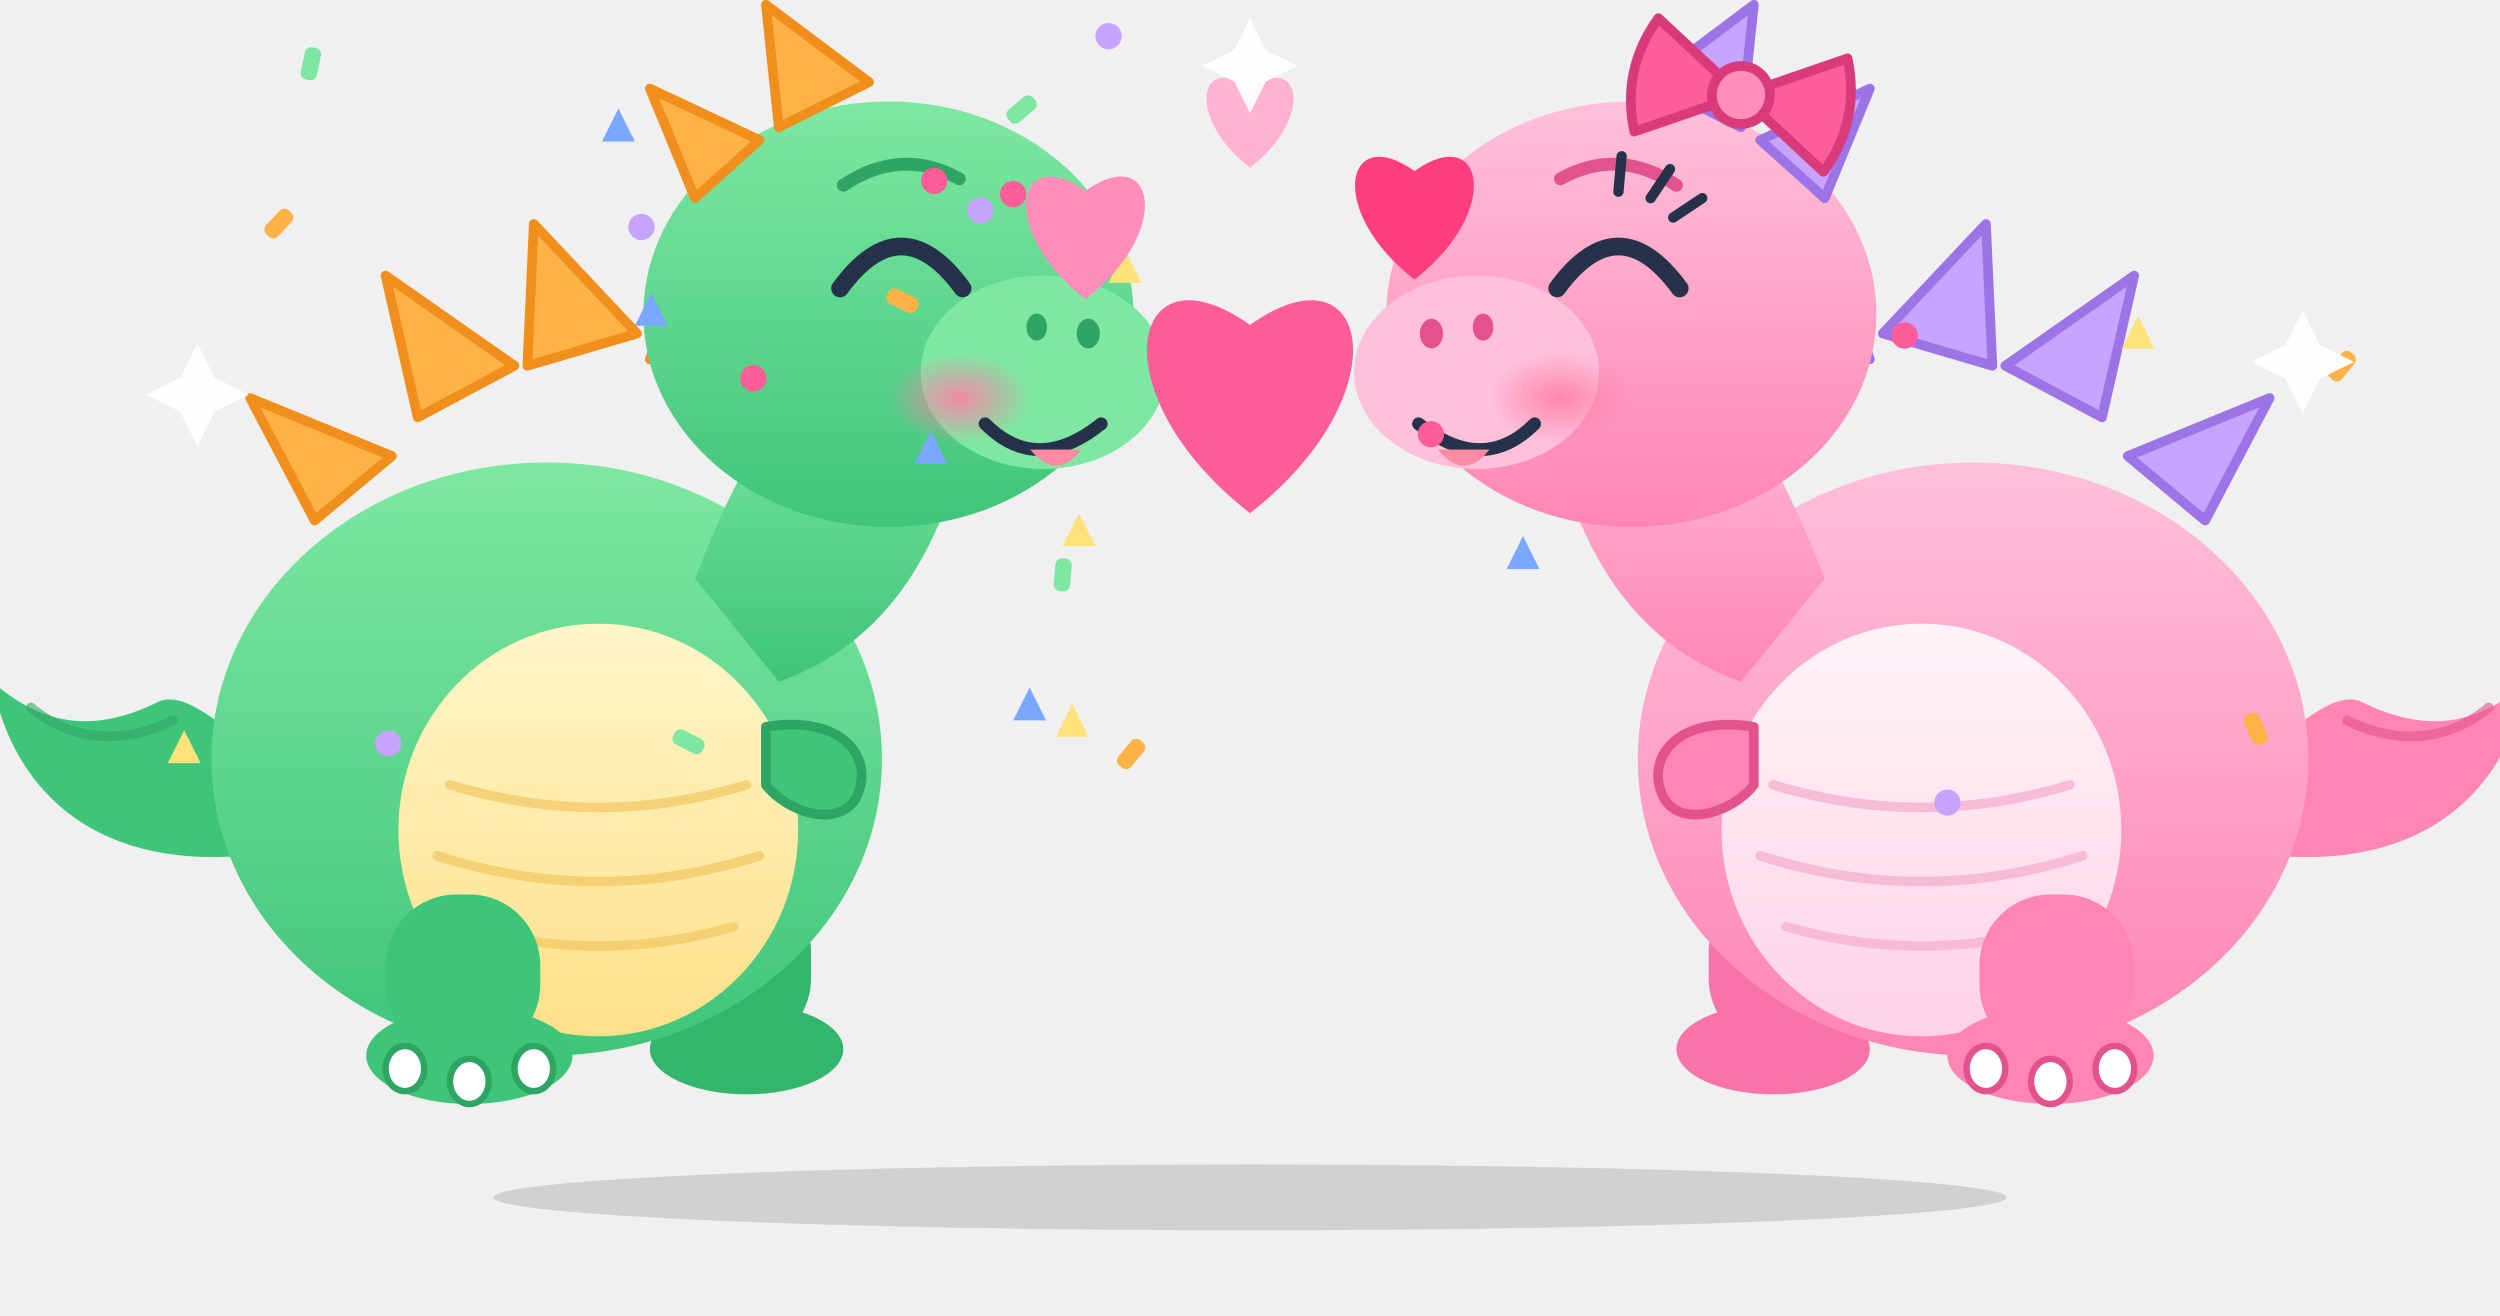
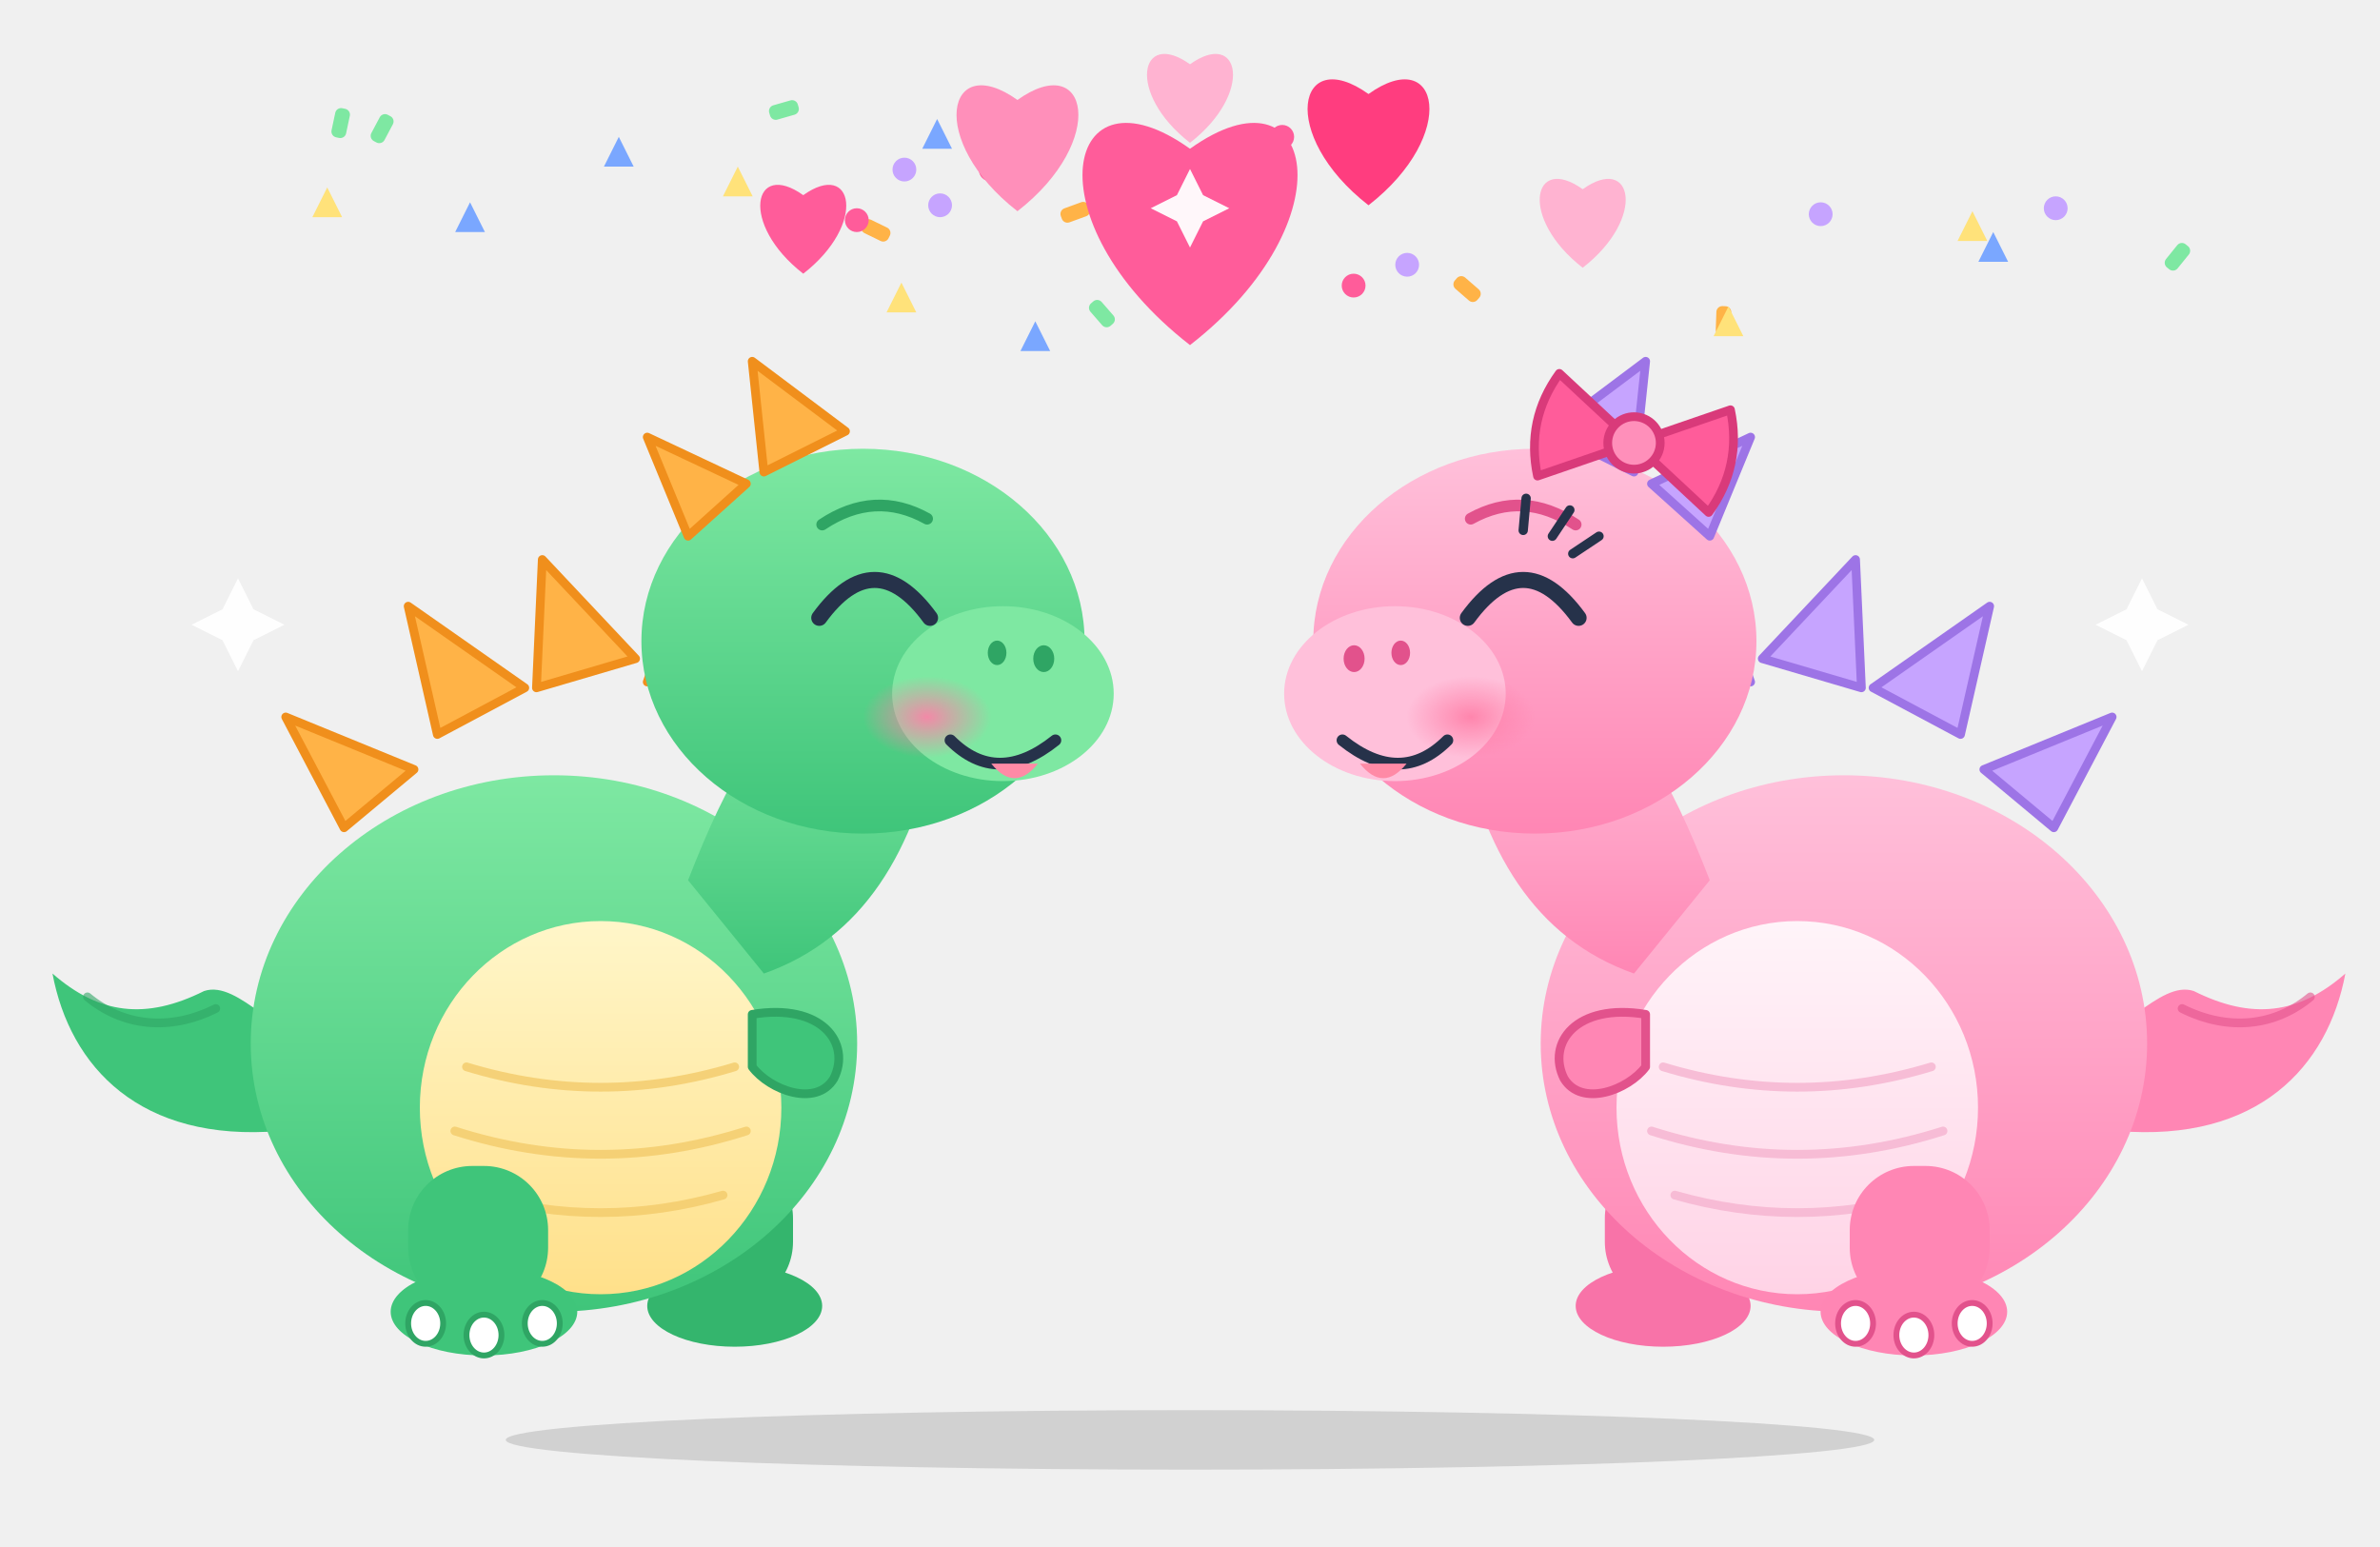
- <svg xmlns="http://www.w3.org/2000/svg" viewBox="0 0 760 400" width="760" height="400" role="img" aria-label="Two cute cartoon dinosaurs, a green boy and a pink girl with a bow">
+ <svg xmlns="http://www.w3.org/2000/svg" viewBox="-20 -120 800 520" width="800" height="520" role="img" aria-label="Two cute cartoon dinosaurs, a green boy and a pink girl with a bow">
  <defs>
    <linearGradient id="bodyB" x1="0" y1="0" x2="0" y2="1">
      <stop offset="0" stop-color="#7ee8a2" />
      <stop offset="1" stop-color="#3fc57a" />
    </linearGradient>
    <linearGradient id="bellyB" x1="0" y1="0" x2="0" y2="1">
      <stop offset="0" stop-color="#fff6c9" />
      <stop offset="1" stop-color="#ffe08a" />
    </linearGradient>
    <radialGradient id="cheekB" cx="0.5" cy="0.5" r="0.5">
      <stop offset="0" stop-color="#ff7fa8" stop-opacity=".9" />
      <stop offset="1" stop-color="#ff7fa8" stop-opacity="0" />
    </radialGradient>
  </defs>
  <defs>
    <linearGradient id="bodyG" x1="0" y1="0" x2="0" y2="1">
      <stop offset="0" stop-color="#ffc0da" />
      <stop offset="1" stop-color="#ff86b4" />
    </linearGradient>
    <linearGradient id="bellyG" x1="0" y1="0" x2="0" y2="1">
      <stop offset="0" stop-color="#fff4f9" />
      <stop offset="1" stop-color="#ffd3e6" />
    </linearGradient>
    <radialGradient id="cheekG" cx="0.5" cy="0.5" r="0.5">
      <stop offset="0" stop-color="#ff7fa8" stop-opacity=".9" />
      <stop offset="1" stop-color="#ff7fa8" stop-opacity="0" />
    </radialGradient>
  </defs>
  <ellipse cx="380" cy="364" rx="230" ry="10" fill="#000" opacity=".13" />
  <g transform="translate(-20 -26) scale(.98)">
    <path d="M96 292 C48 296 24 270 18 238 C34 252 50 254 70 244 C82 240 96 262 112 262 Z" fill="#3fc57a" />
    <path d="M30 246 C42 256 58 258 74 250" fill="none" stroke="#2fa564" stroke-width="3" stroke-linecap="round" opacity=".6" />
    <g fill="#ffb347" stroke="#f08f1c" stroke-width="3" stroke-linejoin="round">
      <path d="M118 188 L98 150 L142 168 Z" />
      <path d="M150 156 L140 112 L180 140 Z" />
      <path d="M184 140 L186 96 L218 130 Z" />
      <path d="M222 138 L236 98 L258 138 Z" />
    </g>
    <rect x="226" y="300" width="46" height="52" rx="22" fill="#34b56d" />
    <ellipse cx="252" cy="352" rx="30" ry="14" fill="#34b56d" />
    <ellipse cx="190" cy="262" rx="104" ry="92" fill="url(#bodyB)" />
    <ellipse cx="206" cy="284" rx="62" ry="64" fill="url(#bellyB)" />
    <path d="M160 270 q46 14 92 0 M156 292 q50 16 100 0 M164 314 q42 12 84 0" fill="none" stroke="#f3cb6a" stroke-width="3" stroke-linecap="round" opacity=".8" />
    <rect x="140" y="304" width="48" height="50" rx="22" fill="#3fc57a" />
    <ellipse cx="166" cy="354" rx="32" ry="15" fill="#3fc57a" />
    <g fill="#fff" stroke="#2fa564" stroke-width="2">
      <ellipse cx="146" cy="358" rx="6" ry="7" />
      <ellipse cx="166" cy="362" rx="6" ry="7" />
      <ellipse cx="186" cy="358" rx="6" ry="7" />
    </g>
    <path d="M258 252 C282 248 292 262 286 274 C280 284 264 278 258 270 Z" fill="#3fc57a" stroke="#2fa564" stroke-width="3" stroke-linejoin="round" />
    <path d="M236 206 C250 170 262 150 282 138 L322 154 C314 196 296 226 262 238 Z" fill="url(#bodyB)" />
    <ellipse cx="296" cy="124" rx="76" ry="66" fill="url(#bodyB)" />
    <g fill="#ffb347" stroke="#f08f1c" stroke-width="3" stroke-linejoin="round">
      <path d="M236 88 L222 54 L256 70 Z" />
      <path d="M262 66 L258 28 L290 52 Z" />
    </g>
    <ellipse cx="344" cy="142" rx="38" ry="30" fill="#7ee8a2" />
    <ellipse cx="358" cy="130" rx="3.6" ry="4.6" fill="#2fa564" />
    <ellipse cx="342" cy="128" rx="3.2" ry="4.2" fill="#2fa564" />
    <path d="M281 116 q19 -26 38 0" fill="none" stroke="#26324a" stroke-width="5.5" stroke-linecap="round" />
    <path d="M282 84 q18 -12 36 -2" fill="none" stroke="#2fa564" stroke-width="4" stroke-linecap="round" />
    <ellipse cx="318" cy="150" rx="22" ry="14" fill="url(#cheekB)" />
    <path d="M326 158 q16 16 36 0" fill="none" stroke="#26324a" stroke-width="4" stroke-linecap="round" />
    <path d="M340 166 q8 10 16 0 z" fill="#ff8aa6" />
  </g>
  <g transform="translate(786 -26) scale(-.98 .98)">
    <path d="M96 292 C48 296 24 270 18 238 C34 252 50 254 70 244 C82 240 96 262 112 262 Z" fill="#ff86b4" />
    <path d="M30 246 C42 256 58 258 74 250" fill="none" stroke="#e2528c" stroke-width="3" stroke-linecap="round" opacity=".6" />
    <g fill="#c6a4ff" stroke="#9d74e6" stroke-width="3" stroke-linejoin="round">
      <path d="M118 188 L98 150 L142 168 Z" />
      <path d="M150 156 L140 112 L180 140 Z" />
      <path d="M184 140 L186 96 L218 130 Z" />
      <path d="M222 138 L236 98 L258 138 Z" />
    </g>
    <rect x="226" y="300" width="46" height="52" rx="22" fill="#f873a8" />
    <ellipse cx="252" cy="352" rx="30" ry="14" fill="#f873a8" />
    <ellipse cx="190" cy="262" rx="104" ry="92" fill="url(#bodyG)" />
    <ellipse cx="206" cy="284" rx="62" ry="64" fill="url(#bellyG)" />
    <path d="M160 270 q46 14 92 0 M156 292 q50 16 100 0 M164 314 q42 12 84 0" fill="none" stroke="#f5b3cf" stroke-width="3" stroke-linecap="round" opacity=".8" />
    <rect x="140" y="304" width="48" height="50" rx="22" fill="#ff86b4" />
    <ellipse cx="166" cy="354" rx="32" ry="15" fill="#ff86b4" />
    <g fill="#fff" stroke="#e2528c" stroke-width="2">
      <ellipse cx="146" cy="358" rx="6" ry="7" />
      <ellipse cx="166" cy="362" rx="6" ry="7" />
      <ellipse cx="186" cy="358" rx="6" ry="7" />
    </g>
    <path d="M258 252 C282 248 292 262 286 274 C280 284 264 278 258 270 Z" fill="#ff86b4" stroke="#e2528c" stroke-width="3" stroke-linejoin="round" />
    <path d="M236 206 C250 170 262 150 282 138 L322 154 C314 196 296 226 262 238 Z" fill="url(#bodyG)" />
    <ellipse cx="296" cy="124" rx="76" ry="66" fill="url(#bodyG)" />
    <g fill="#c6a4ff" stroke="#9d74e6" stroke-width="3" stroke-linejoin="round">
      <path d="M236 88 L222 54 L256 70 Z" />
      <path d="M262 66 L258 28 L290 52 Z" />
    </g>
    <ellipse cx="344" cy="142" rx="38" ry="30" fill="#ffc0da" />
    <ellipse cx="358" cy="130" rx="3.6" ry="4.6" fill="#e2528c" />
    <ellipse cx="342" cy="128" rx="3.2" ry="4.2" fill="#e2528c" />
    <path d="M281 116 q19 -26 38 0" fill="none" stroke="#26324a" stroke-width="5.5" stroke-linecap="round" />
    <path d="M282 84 q18 -12 36 -2" fill="none" stroke="#e2528c" stroke-width="4" stroke-linecap="round" />
    <ellipse cx="318" cy="150" rx="22" ry="14" fill="url(#cheekG)" />
    <path d="M326 158 q16 16 36 0" fill="none" stroke="#26324a" stroke-width="4" stroke-linecap="round" />
    <path d="M340 166 q8 10 16 0 z" fill="#ff8aa6" />
    <g transform="translate(262 56) rotate(-12)">
      <path d="M0 0 L-30 -18 Q-38 0 -30 18 Z" fill="#ff5c9a" stroke="#d93a7a" stroke-width="3" stroke-linejoin="round" />
      <path d="M0 0 L30 -18 Q38 0 30 18 Z" fill="#ff5c9a" stroke="#d93a7a" stroke-width="3" stroke-linejoin="round" />
      <circle r="9" fill="#ff8fba" stroke="#d93a7a" stroke-width="3" />
    </g>
    <path d="M283 94 l-9 -6 M290 88 l-6 -9 M300 86 l-1 -11" stroke="#26324a" stroke-width="3.2" stroke-linecap="round" />
  </g>
-   <rect x="271" y="87" width="10" height="5" rx="2" fill="#ffb347" transform="rotate(26 271 87)" />
-   <circle cx="435" cy="132" r="4" fill="#ff5c9a" />
-   <path d="M188 33 l5 10 l-10 0 z" fill="#7aa7ff" />
-   <rect x="98" y="15" width="10" height="5" rx="2" fill="#7ee8a2" transform="rotate(102 98 15)" />
-   <circle cx="592" cy="244" r="4" fill="#c6a4ff" />
-   <path d="M326 214 l5 10 l-10 0 z" fill="#ffe27a" />
-   <rect x="90" y="66" width="10" height="5" rx="2" fill="#ffb347" transform="rotate(133 90 66)" />
-   <circle cx="579" cy="102" r="4" fill="#ff5c9a" />
-   <path d="M313 209 l5 10 l-10 0 z" fill="#7aa7ff" />
-   <rect x="206" y="221" width="10" height="5" rx="2" fill="#7ee8a2" transform="rotate(27 206 221)" />
-   <circle cx="298" cy="64" r="4" fill="#c6a4ff" />
-   <path d="M56 222 l5 10 l-10 0 z" fill="#ffe27a" />
-   <rect x="686" y="216" width="10" height="5" rx="2" fill="#ffb347" transform="rotate(66 686 216)" />
-   <circle cx="308" cy="59" r="4" fill="#ff5c9a" />
-   <path d="M198 89 l5 10 l-10 0 z" fill="#7aa7ff" />
-   <rect x="326" y="170" width="10" height="5" rx="2" fill="#7ee8a2" transform="rotate(95 326 170)" />
-   <circle cx="118" cy="226" r="4" fill="#c6a4ff" />
-   <path d="M650 96 l5 10 l-10 0 z" fill="#ffe27a" />
-   <rect x="717" y="109" width="10" height="5" rx="2" fill="#ffb347" transform="rotate(129 717 109)" />
-   <circle cx="284" cy="55" r="4" fill="#ff5c9a" />
-   <path d="M283 131 l5 10 l-10 0 z" fill="#7aa7ff" />
-   <rect x="316" y="32" width="10" height="5" rx="2" fill="#7ee8a2" transform="rotate(140 316 32)" />
-   <circle cx="337" cy="11" r="4" fill="#c6a4ff" />
-   <path d="M328 156 l5 10 l-10 0 z" fill="#ffe27a" />
-   <rect x="349" y="227" width="10" height="5" rx="2" fill="#ffb347" transform="rotate(130 349 227)" />
-   <circle cx="229" cy="115" r="4" fill="#ff5c9a" />
-   <path d="M463 163 l5 10 l-10 0 z" fill="#7aa7ff" />
-   <rect x="325" y="120" width="10" height="5" rx="2" fill="#7ee8a2" transform="rotate(115 325 120)" />
-   <circle cx="195" cy="69" r="4" fill="#c6a4ff" />
-   <path d="M342 76 l5 10 l-10 0 z" fill="#ffe27a" />
-   <g transform="translate(380 130)">
+   <rect x="271" y="-47" width="10" height="5" rx="2" fill="#ffb347" transform="rotate(26 271 -47)" />
+   <circle cx="435" cy="-24" r="4" fill="#ff5c9a" />
+   <path d="M188 -74 l5 10 l-10 0 z" fill="#7aa7ff" />
+   <rect x="98" y="-83" width="10" height="5" rx="2" fill="#7ee8a2" transform="rotate(102 98 -83)" />
+   <circle cx="592" cy="-48" r="4" fill="#c6a4ff" />
+   <path d="M90 -57 l5 10 l-10 0 z" fill="#ffe27a" />
+   <rect x="562" y="-17" width="10" height="5" rx="2" fill="#ffb347" transform="rotate(92 562 -17)" />
+   <circle cx="313" cy="-63" r="4" fill="#ff5c9a" />
+   <path d="M138 -52 l5 10 l-10 0 z" fill="#7aa7ff" />
+   <rect x="249" y="-82" width="10" height="5" rx="2" fill="#7ee8a2" transform="rotate(164 249 -82)" />
+   <circle cx="296" cy="-51" r="4" fill="#c6a4ff" />
+   <path d="M228 -64 l5 10 l-10 0 z" fill="#ffe27a" />
+   <rect x="347" y="-48" width="10" height="5" rx="2" fill="#ffb347" transform="rotate(160 347 -48)" />
+   <circle cx="411" cy="-74" r="4" fill="#ff5c9a" />
+   <path d="M650 -42 l5 10 l-10 0 z" fill="#7aa7ff" />
+   <rect x="717" y="-36" width="10" height="5" rx="2" fill="#7ee8a2" transform="rotate(129 717 -36)" />
+   <circle cx="284" cy="-63" r="4" fill="#c6a4ff" />
+   <path d="M283 -25 l5 10 l-10 0 z" fill="#ffe27a" />
+   <rect x="316" y="-74" width="10" height="5" rx="2" fill="#ffb347" transform="rotate(140 316 -74)" />
+   <circle cx="337" cy="-85" r="4" fill="#ff5c9a" />
+   <path d="M328 -12 l5 10 l-10 0 z" fill="#7aa7ff" />
+   <rect x="349" y="-20" width="10" height="5" rx="2" fill="#7ee8a2" transform="rotate(49 349 -20)" />
+   <circle cx="453" cy="-31" r="4" fill="#c6a4ff" />
+   <path d="M643 -49 l5 10 l-10 0 z" fill="#ffe27a" />
+   <rect x="471" y="-28" width="10" height="5" rx="2" fill="#ffb347" transform="rotate(41 471 -28)" />
+   <circle cx="268" cy="-46" r="4" fill="#ff5c9a" />
+   <path d="M295 -80 l5 10 l-10 0 z" fill="#7aa7ff" />
+   <rect x="113" y="-80" width="10" height="5" rx="2" fill="#7ee8a2" transform="rotate(118 113 -80)" />
+   <circle cx="671" cy="-50" r="4" fill="#c6a4ff" />
+   <path d="M561 -17 l5 10 l-10 0 z" fill="#ffe27a" />
+   <g transform="translate(380 -34)">
    <g>
      <animateTransform attributeName="transform" type="translate" values="0 0;0 -14;0 0" dur="2.4s" begin="-0s" repeatCount="indefinite" />
-       <g transform="scale(2.6)">
+       <g transform="scale(3)">
        <path d="M0 10 C-18 -4 -14 -22 0 -12 C14 -22 18 -4 0 10 Z" fill="#ff5c9a" />
      </g>
    </g>
  </g>
-   <g transform="translate(330 76)">
+   <g transform="translate(322 -66)">
    <g>
      <animateTransform attributeName="transform" type="translate" values="0 0;0 -14;0 0" dur="2.9s" begin="-0.6s" repeatCount="indefinite" />
-       <g transform="scale(1.5)">
+       <g transform="scale(1.7)">
        <path d="M0 10 C-18 -4 -14 -22 0 -12 C14 -22 18 -4 0 10 Z" fill="#ff8fba" />
      </g>
    </g>
  </g>
-   <g transform="translate(430 70)">
+   <g transform="translate(440 -68)">
    <g>
      <animateTransform attributeName="transform" type="translate" values="0 0;0 -14;0 0" dur="3.4s" begin="-1.2s" repeatCount="indefinite" />
-       <g transform="scale(1.5)">
+       <g transform="scale(1.7)">
        <path d="M0 10 C-18 -4 -14 -22 0 -12 C14 -22 18 -4 0 10 Z" fill="#ff3d7f" />
      </g>
    </g>
  </g>
-   <g transform="translate(380 40)">
+   <g transform="translate(380 -84)">
    <g>
      <animateTransform attributeName="transform" type="translate" values="0 0;0 -14;0 0" dur="2.4s" begin="-1.8s" repeatCount="indefinite" />
-       <g transform="scale(1.1)">
+       <g transform="scale(1.2)">
        <path d="M0 10 C-18 -4 -14 -22 0 -12 C14 -22 18 -4 0 10 Z" fill="#ffb3d1" />
      </g>
    </g>
  </g>
-   <path transform="translate(60 120) scale(1.3)" d="M0 -12 l4 8 l8 4 l-8 4 l-4 8 l-4 -8 l-8 -4 l8 -4 z" fill="#fff" opacity=".95" />
-   <path transform="translate(700 110) scale(1.3)" d="M0 -12 l4 8 l8 4 l-8 4 l-4 8 l-4 -8 l-8 -4 l8 -4 z" fill="#fff" opacity=".95" />
-   <path transform="translate(380 20) scale(1.2)" d="M0 -12 l4 8 l8 4 l-8 4 l-4 8 l-4 -8 l-8 -4 l8 -4 z" fill="#fff" opacity=".95" />
+   <g transform="translate(250 -40)">
+     <g>
+       <animateTransform attributeName="transform" type="translate" values="0 0;0 -14;0 0" dur="2.9s" begin="-0.9s" repeatCount="indefinite" />
+       <g transform="scale(1.2)">
+         <path d="M0 10 C-18 -4 -14 -22 0 -12 C14 -22 18 -4 0 10 Z" fill="#ff5c9a" />
+       </g>
+     </g>
+   </g>
+   <g transform="translate(512 -42)">
+     <g>
+       <animateTransform attributeName="transform" type="translate" values="0 0;0 -14;0 0" dur="3.4s" begin="-0.3s" repeatCount="indefinite" />
+       <g transform="scale(1.2)">
+         <path d="M0 10 C-18 -4 -14 -22 0 -12 C14 -22 18 -4 0 10 Z" fill="#ffb3d1" />
+       </g>
+     </g>
+   </g>
+   <path transform="translate(60 90) scale(1.3)" d="M0 -12 l4 8 l8 4 l-8 4 l-4 8 l-4 -8 l-8 -4 l8 -4 z" fill="#fff" opacity=".95" />
+   <path transform="translate(700 90) scale(1.3)" d="M0 -12 l4 8 l8 4 l-8 4 l-4 8 l-4 -8 l-8 -4 l8 -4 z" fill="#fff" opacity=".95" />
+   <path transform="translate(380 -50) scale(1.1)" d="M0 -12 l4 8 l8 4 l-8 4 l-4 8 l-4 -8 l-8 -4 l8 -4 z" fill="#fff" opacity=".95" />
</svg>
